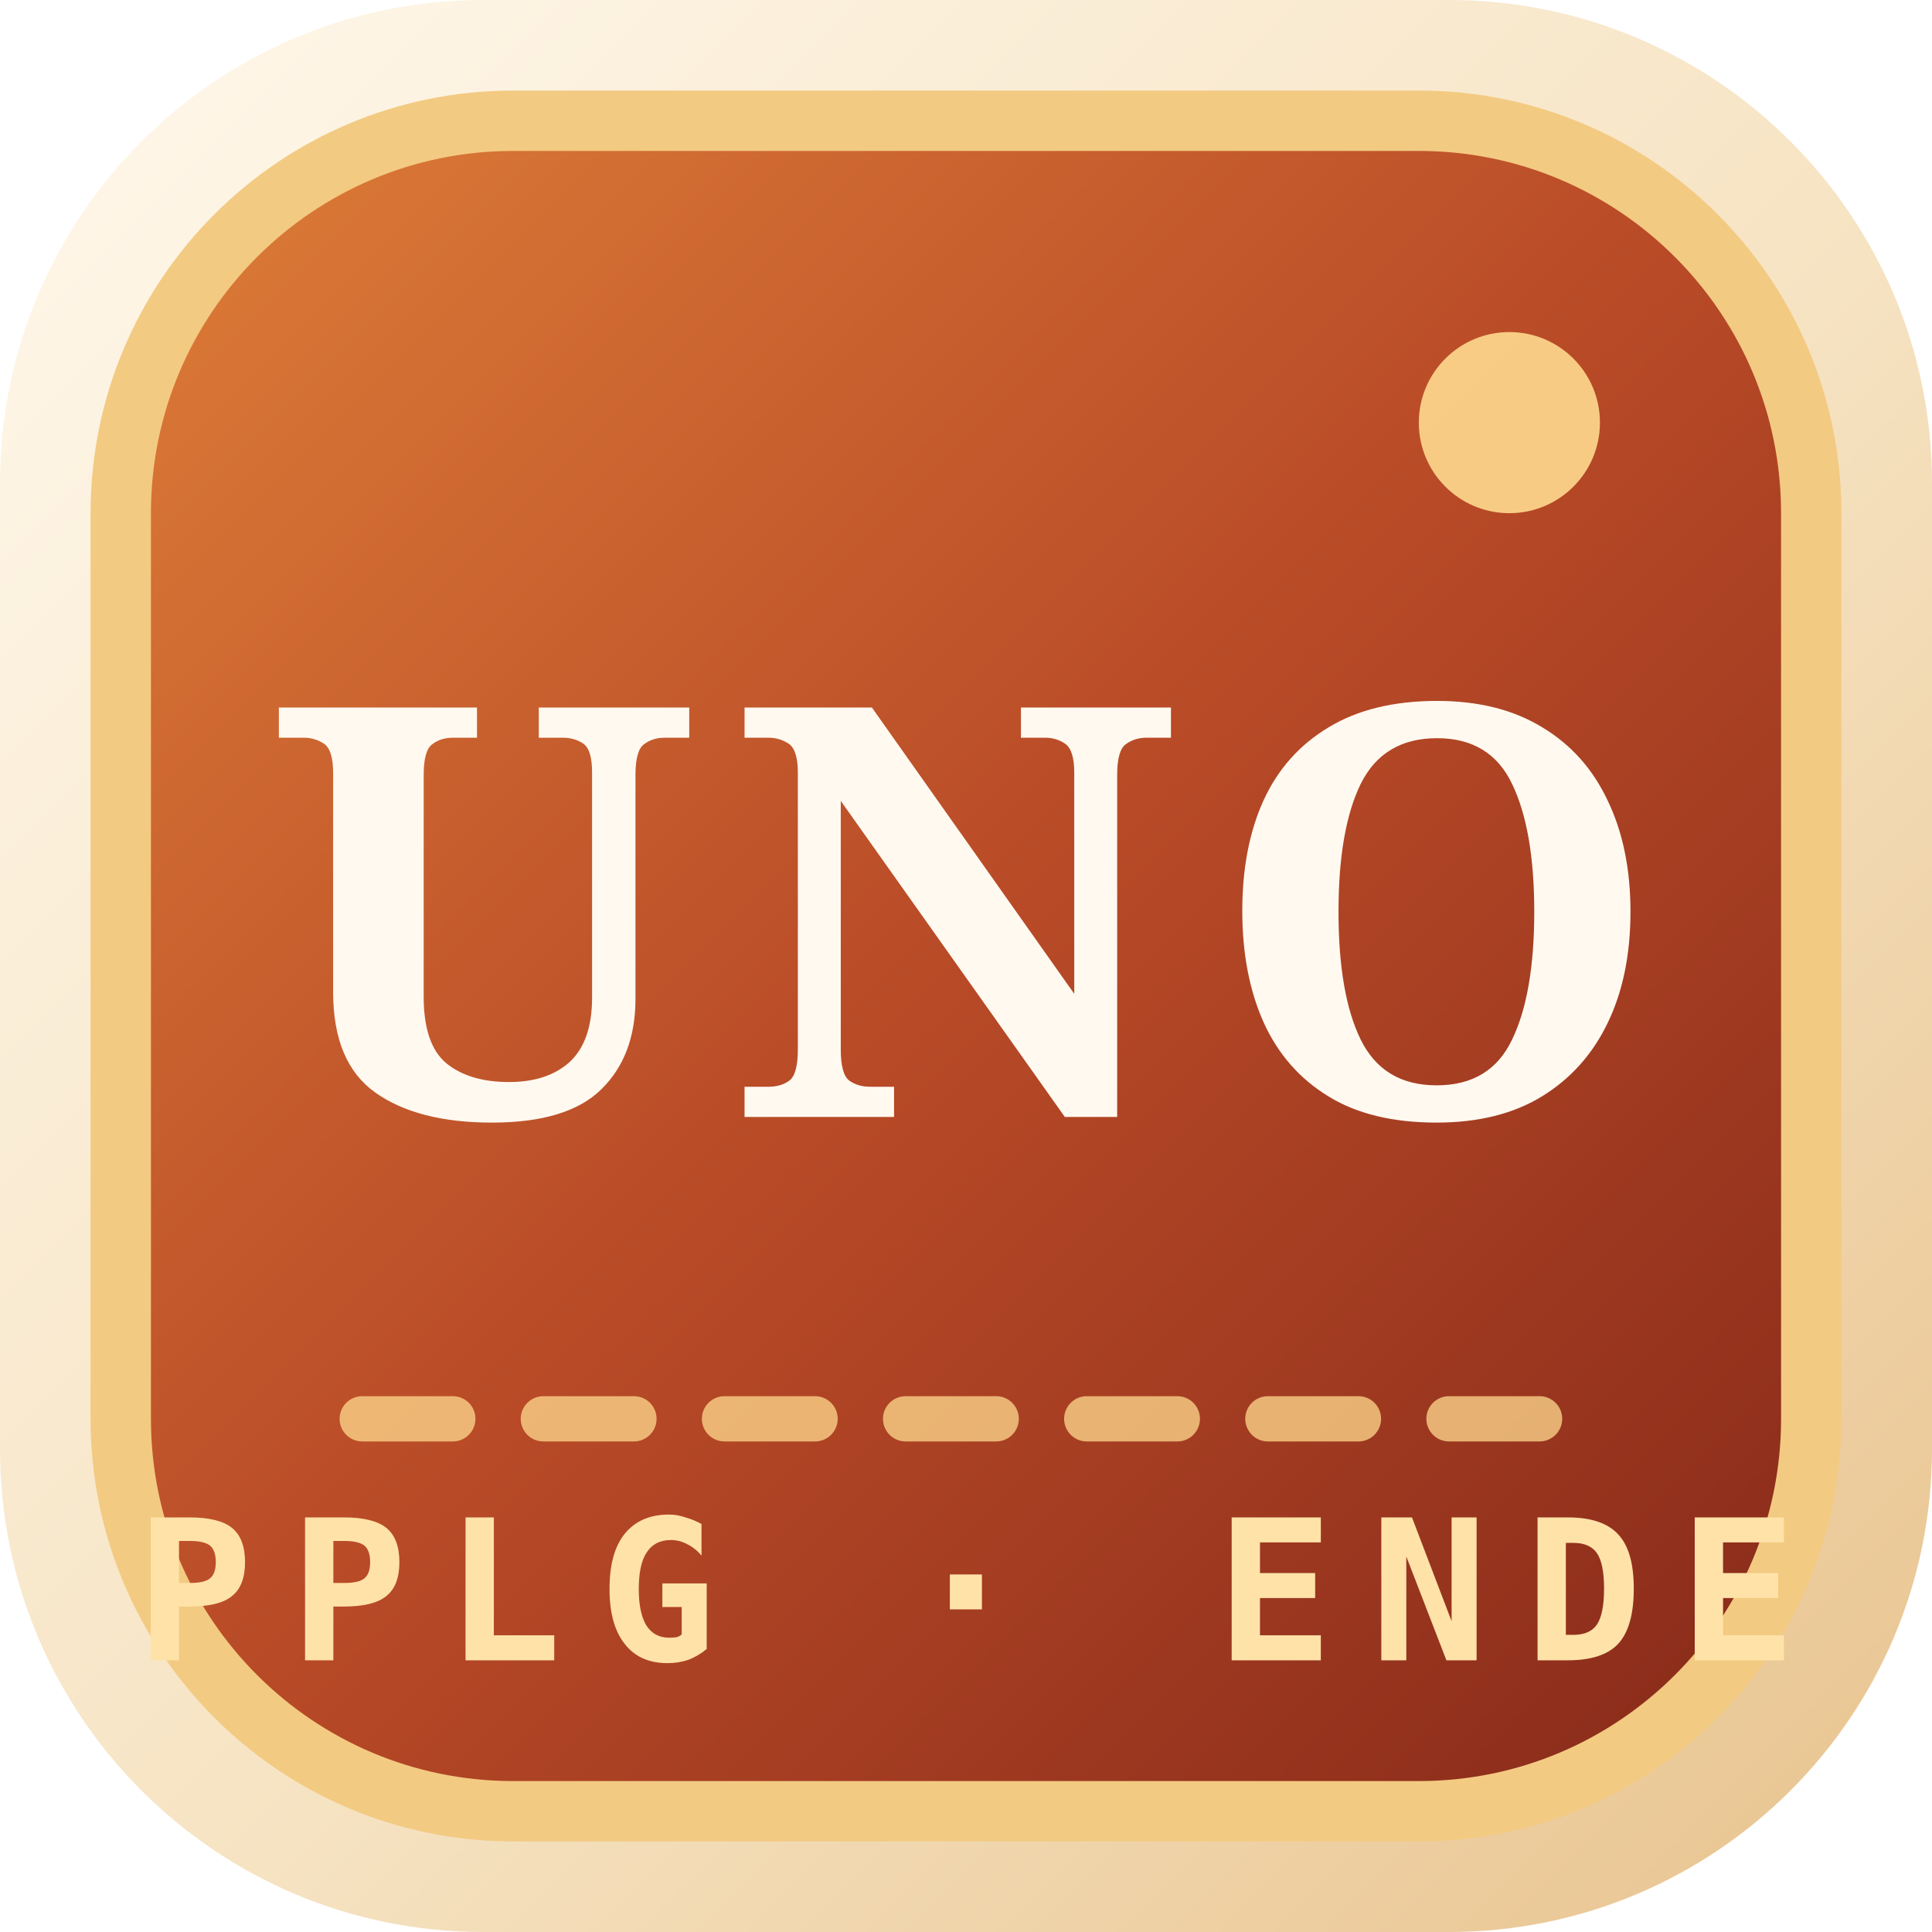
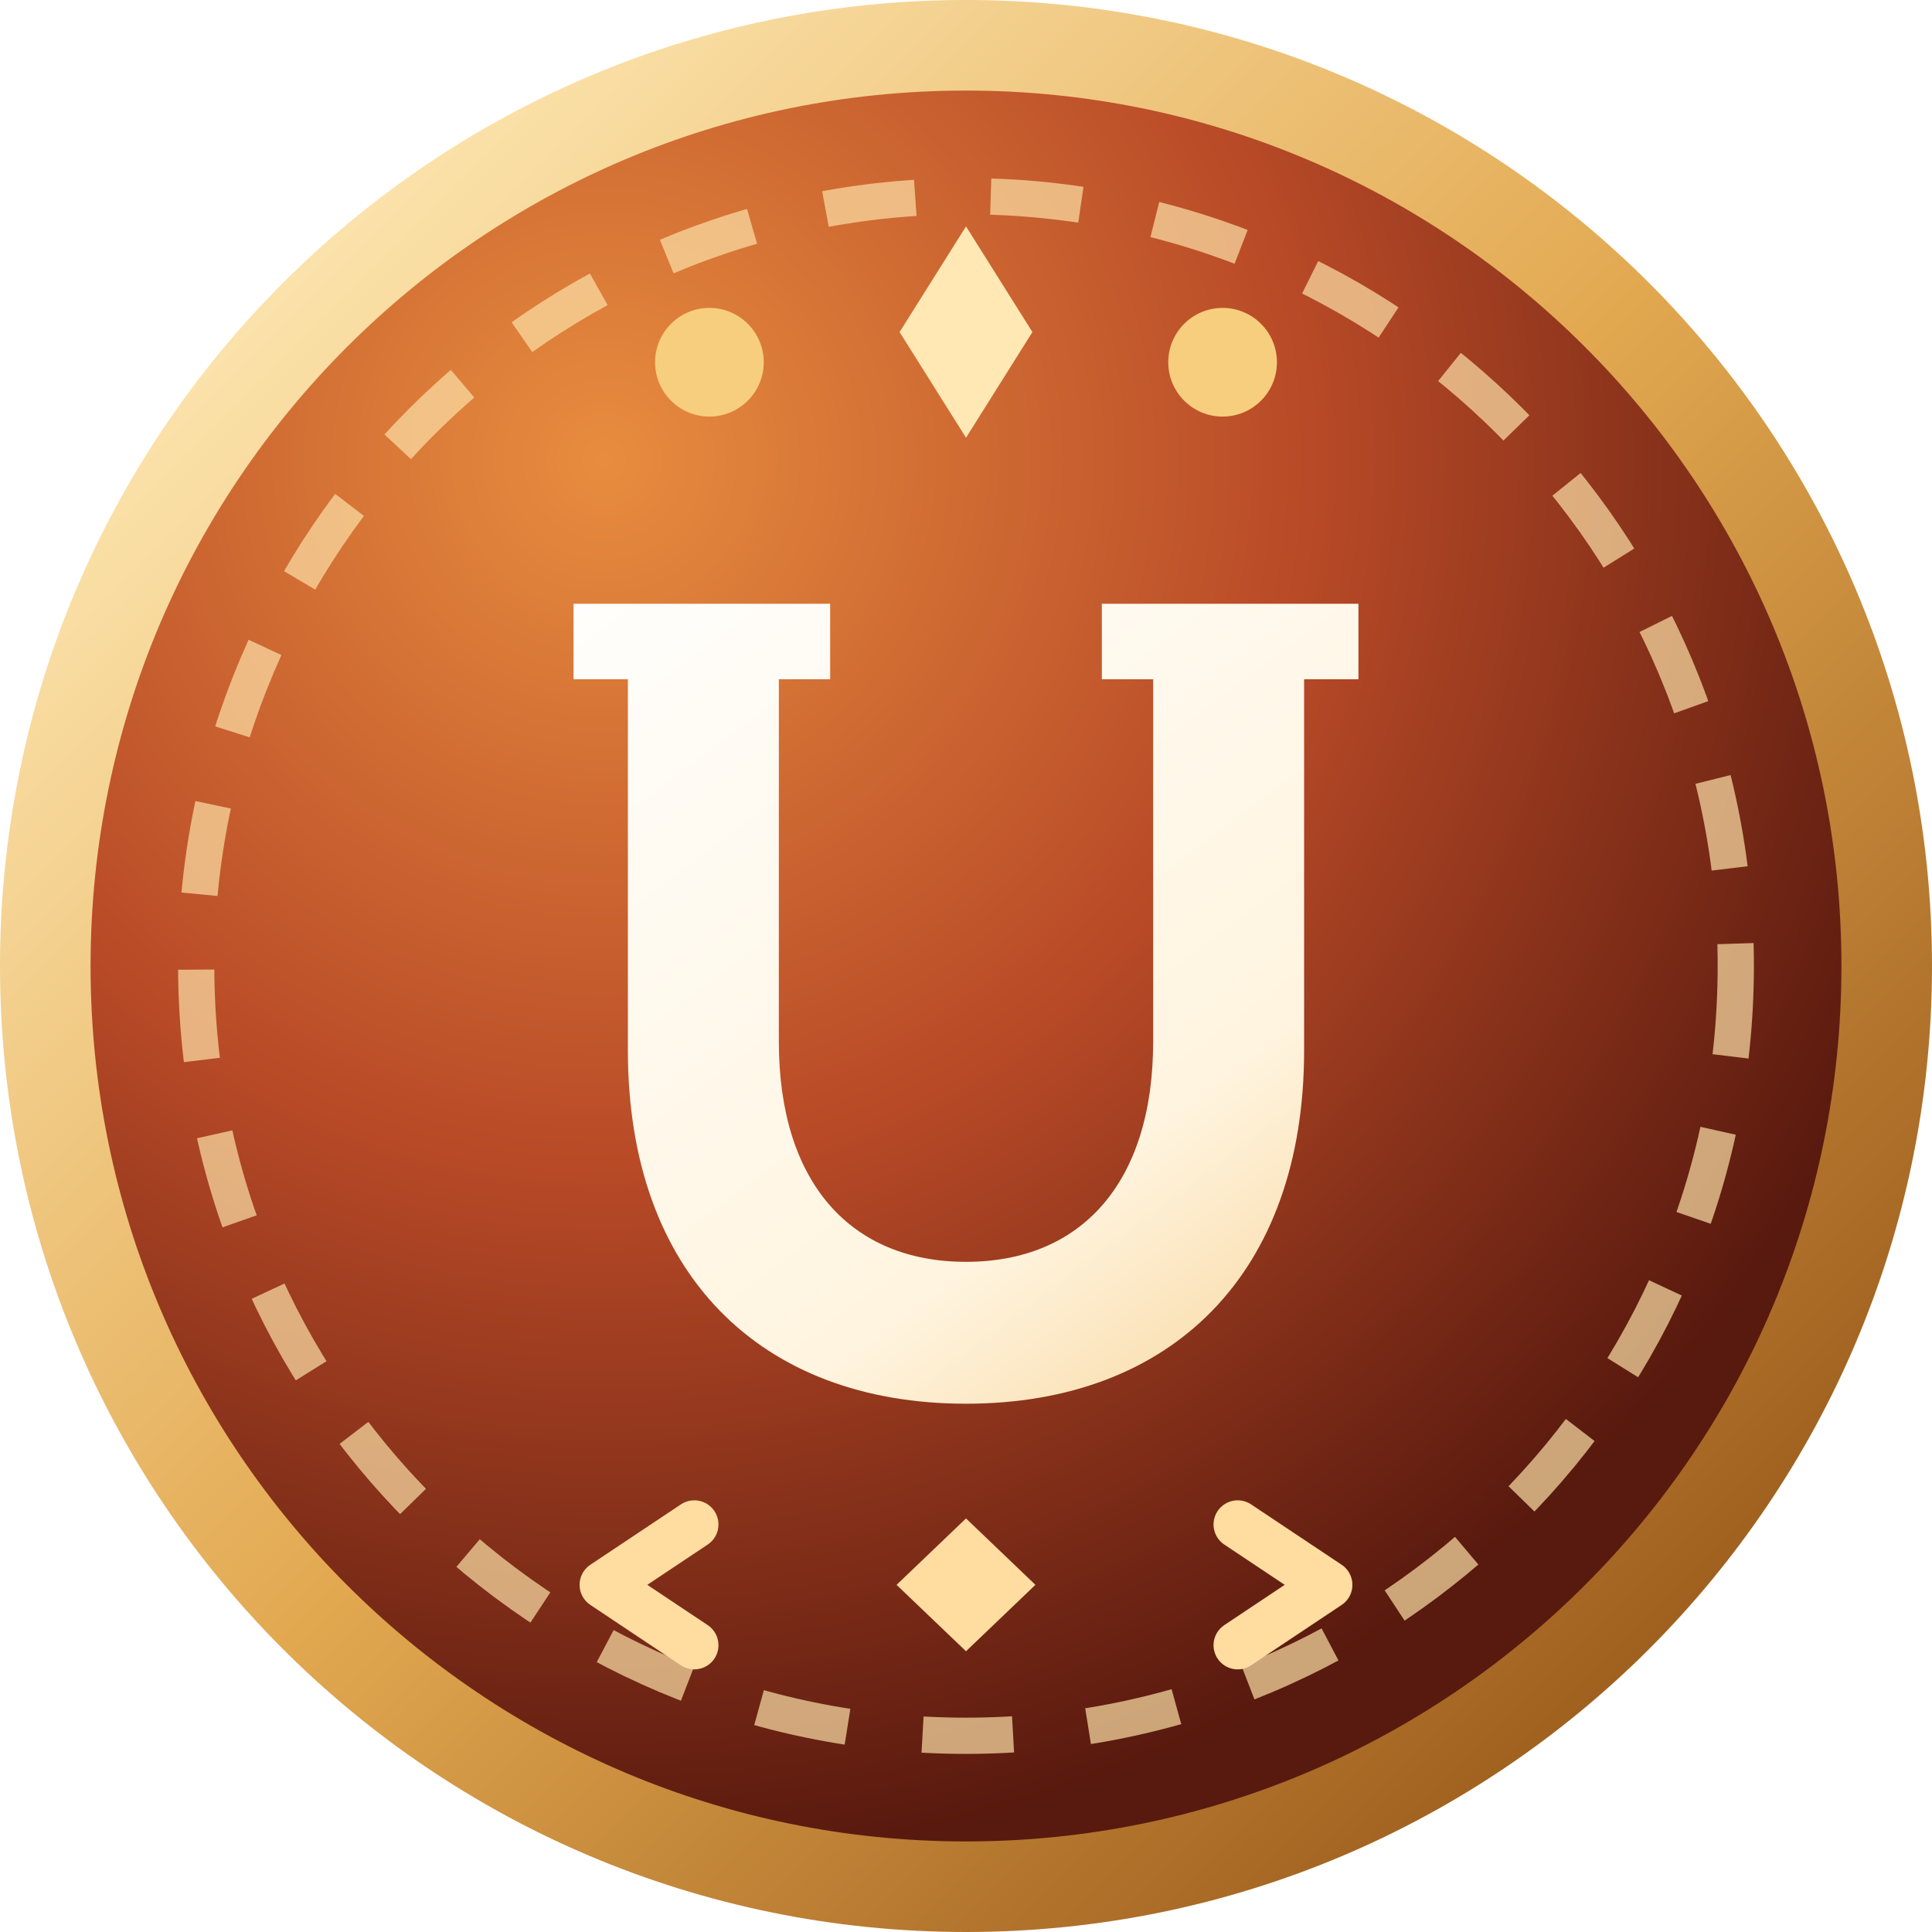
<svg xmlns="http://www.w3.org/2000/svg" viewBox="0 0 64 64" fill="none">
  <defs>
-     <linearGradient id="unoBg" x1="0" y1="0" x2="64" y2="64" gradientUnits="userSpaceOnUse">
-       <stop offset="0%" stop-color="#fff8ec" />
-       <stop offset="55%" stop-color="#f6e3c2" />
-       <stop offset="100%" stop-color="#e8c28d" />
+     <radialGradient id="uCoreGrad" cx="30%" cy="22%" r="78%">
+       <stop offset="0%" stop-color="#e88d3f" />
+       <stop offset="50%" stop-color="#b84a27" />
+       <stop offset="100%" stop-color="#58190e" />
+     </radialGradient>
+     <linearGradient id="uGoldRing" x1="6" y1="6" x2="58" y2="58" gradientUnits="userSpaceOnUse">
+       <stop offset="0%" stop-color="#ffebb8" />
+       <stop offset="50%" stop-color="#e2a850" />
+       <stop offset="100%" stop-color="#965618" />
    </linearGradient>
-     <linearGradient id="unoBadge" x1="8" y1="8" x2="56" y2="56" gradientUnits="userSpaceOnUse">
-       <stop offset="0%" stop-color="#d97736" />
-       <stop offset="50%" stop-color="#b84a27" />
-       <stop offset="100%" stop-color="#8c2d1b" />
+     <linearGradient id="uLetterGrad" x1="20" y1="16" x2="44" y2="48" gradientUnits="userSpaceOnUse">
+       <stop offset="0%" stop-color="#ffffff" />
+       <stop offset="70%" stop-color="#fff4df" />
+       <stop offset="100%" stop-color="#f7d294" />
    </linearGradient>
  </defs>
-   <rect width="64" height="64" rx="16" fill="url(#unoBg)" />
-   <rect x="4" y="4" width="56" height="56" rx="13" fill="url(#unoBadge)" stroke="#f3ca82" stroke-width="2" />
-   <circle cx="50" cy="14" r="3" fill="#ffd98e" opacity="0.9" />
-   <path d="M12 47 H52" stroke="#ffd98e" stroke-width="1.5" stroke-linecap="round" stroke-dasharray="3 3" opacity="0.75" />
-   <text x="32" y="37" text-anchor="middle" font-family="Georgia, serif" font-size="19" font-weight="900" letter-spacing="1" fill="#fff9f0">
-     UNO
-   </text>
-   <text x="32" y="55" text-anchor="middle" font-family="monospace" font-size="6.5" font-weight="700" letter-spacing="1.2" fill="#ffe2a8">
-     PPLG · ENDE
-   </text>
+   <circle cx="32" cy="32" r="30.5" fill="url(#uCoreGrad)" stroke="url(#uGoldRing)" stroke-width="3" />
+   <circle cx="32" cy="32" r="25.5" stroke="#fce0a6" stroke-width="1.2" stroke-dasharray="3 2.5" opacity="0.7" />
+   <polygon points="32,7.5 34.2,11 32,14.5 29.8,11" fill="#ffe8b3" />
+   <circle cx="23.5" cy="12" r="1.8" fill="#f7ce7e" />
+   <circle cx="40.5" cy="12" r="1.8" fill="#f7ce7e" />
+   <path d="M19 20 H27.5 V22.5 H25.8 V34.5 C25.8 39.2 28.2 41.8 32 41.8 C35.8 41.8 38.2 39.2 38.2 34.5 V22.5 H36.5 V20 H45 V22.5 H43.2 V34.8 C43.2 42.2 38.8 46.5 32 46.5 C25.2 46.5 20.8 42.2 20.8 34.8 V22.5 H19 V20 Z" fill="url(#uLetterGrad)" />
+   <path d="M23 50.5 L20 52.5 L23 54.5" stroke="#ffdca0" stroke-width="1.6" stroke-linecap="round" stroke-linejoin="round" />
+   <polygon points="32,50.3 34.3,52.5 32,54.7 29.7,52.5" fill="#ffdca0" />
+   <path d="M41 50.5 L44 52.5 L41 54.5" stroke="#ffdca0" stroke-width="1.6" stroke-linecap="round" stroke-linejoin="round" />
</svg>
